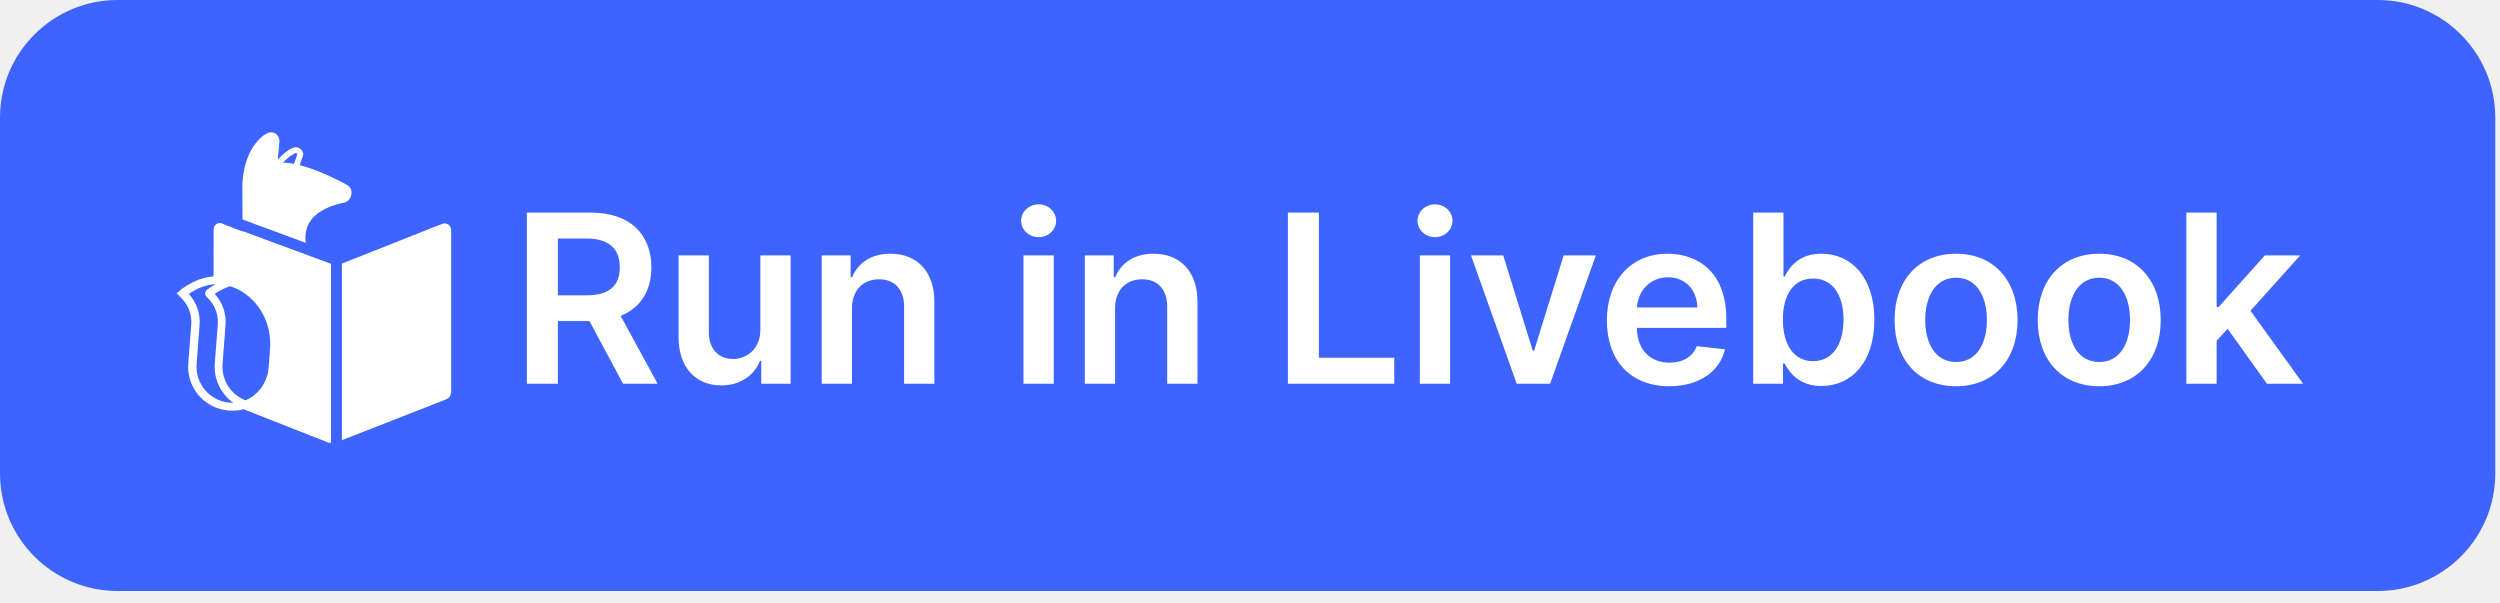
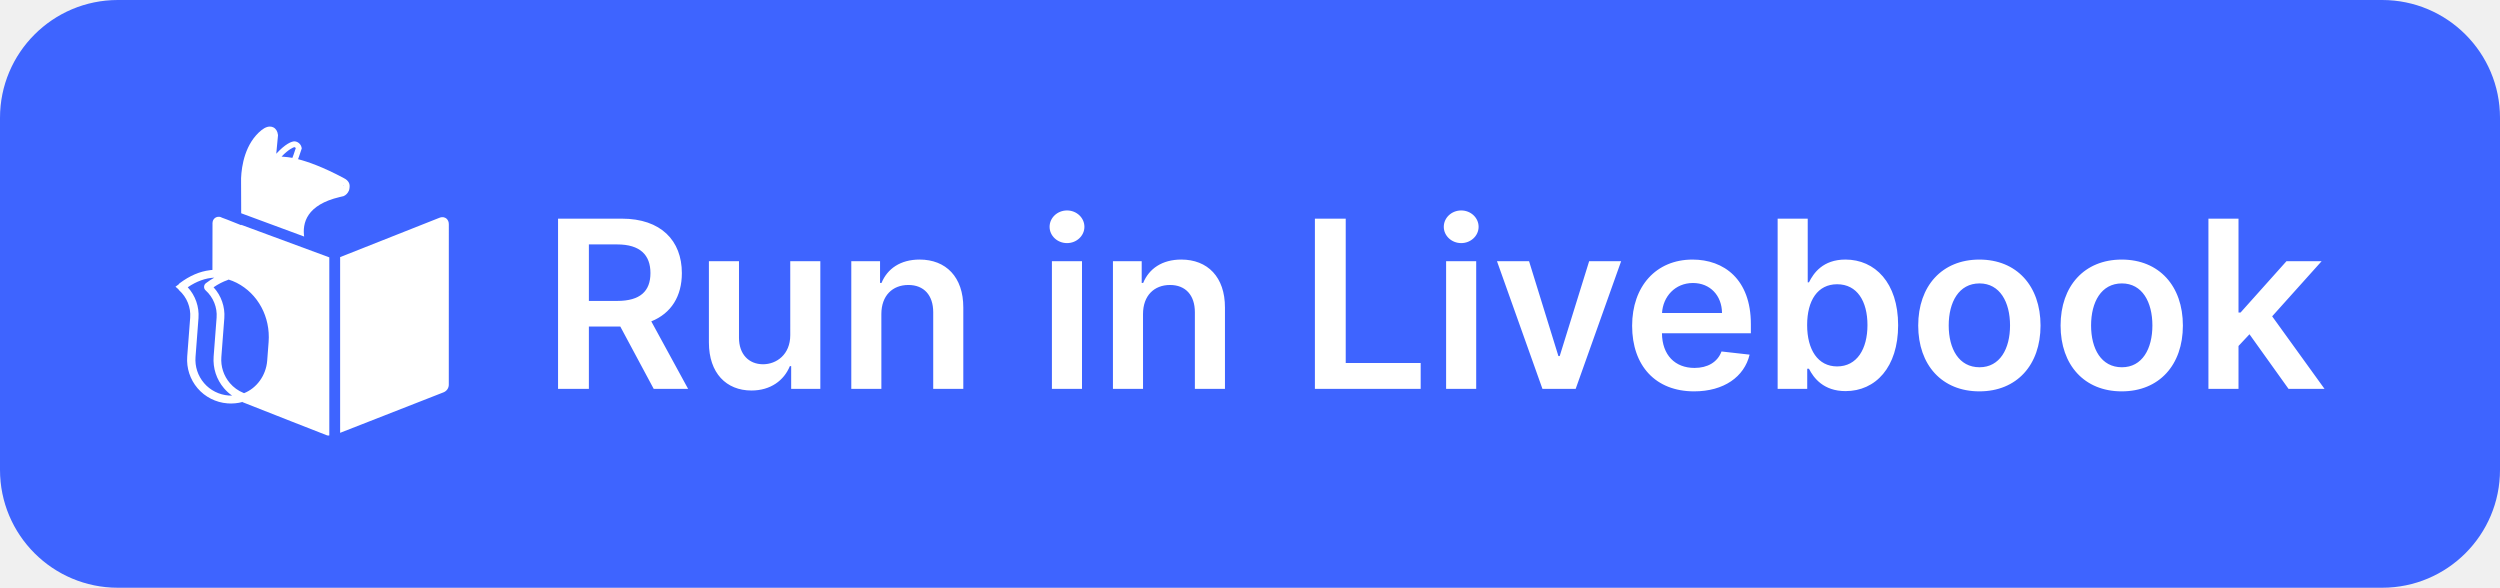
- <svg xmlns="http://www.w3.org/2000/svg" width="170" height="41" viewBox="0 0 170 41" fill="none">
-   <rect width="169.68" height="40.188" rx="8" fill="#3E64FF" />
-   <path d="M30.68 15.689C30.685 15.524 30.627 15.38 30.515 15.288C30.457 15.239 30.288 15.133 30.037 15.234L23.189 17.947C22.387 17.522 21.57 17.057 20.801 16.574C20.646 15.578 20.975 14.35 23.218 13.818C23.446 13.769 23.475 13.759 23.489 13.755C23.644 13.687 23.77 13.561 23.842 13.397L23.857 13.368V13.353C23.876 13.315 23.881 13.276 23.886 13.247C23.915 13.083 23.905 12.947 23.852 12.841C23.784 12.71 23.673 12.604 23.509 12.527L23.494 12.517C22.068 11.758 21.043 11.4 20.38 11.231H20.375L20.438 11.061L20.627 10.5L20.622 10.452C20.602 10.317 20.477 10.051 20.143 10.007V10.012C19.95 9.997 19.5 10.186 18.886 10.858L19.007 9.591L19.002 9.562C18.973 9.321 18.862 9.142 18.688 9.055C18.562 8.992 18.354 8.953 18.069 9.113C18.015 9.142 17.953 9.185 17.89 9.233C16.748 10.147 16.516 11.69 16.483 12.527V12.536V12.546C16.483 12.57 16.483 12.701 16.483 12.73C16.483 12.744 16.483 12.763 16.483 12.778V12.802C16.483 12.807 16.483 12.807 16.483 12.812L16.492 15.742L15.143 15.205C14.93 15.118 14.78 15.191 14.713 15.239C14.514 15.375 14.524 15.612 14.529 15.674L14.524 18.798C14.471 18.803 14.423 18.808 14.369 18.813C14.36 18.813 14.35 18.813 14.345 18.817C13.659 18.9 12.967 19.195 12.285 19.707C12.256 19.732 12.232 19.756 12.213 19.79L12 19.944L12.193 20.113C12.208 20.142 12.232 20.172 12.256 20.196C12.778 20.665 13.059 21.361 13.006 22.057L12.803 24.717C12.745 25.51 12.996 26.284 13.514 26.888C14.021 27.483 14.766 27.86 15.554 27.918C15.632 27.923 15.704 27.928 15.781 27.928C15.786 27.928 15.791 27.928 15.796 27.928C15.801 27.928 15.806 27.928 15.815 27.928C15.907 27.928 15.999 27.923 16.091 27.913C16.265 27.899 16.434 27.865 16.594 27.817L16.584 27.836C18.426 28.561 21.618 29.823 22.329 30.094C22.367 30.108 22.411 30.118 22.45 30.118C22.474 30.118 22.498 30.113 22.522 30.108C22.566 30.123 22.609 30.137 22.653 30.137C22.701 30.137 22.745 30.128 22.788 30.113L30.322 27.164C30.54 27.077 30.685 26.869 30.68 26.632V15.689ZM23.509 13L23.518 13.024L23.475 13.02C23.484 13.015 23.494 13.005 23.509 13ZM20.124 10.404C20.177 10.418 20.206 10.447 20.22 10.471L20.07 10.921L19.988 11.139C19.829 11.11 19.558 11.071 19.248 11.052C19.742 10.539 20.051 10.428 20.124 10.404ZM16.686 27.222C16.671 27.212 16.657 27.207 16.642 27.202C16.284 27.057 15.965 26.825 15.719 26.535C15.293 26.037 15.085 25.404 15.133 24.751L15.336 22.091C15.395 21.322 15.124 20.549 14.601 19.983C14.921 19.765 15.24 19.601 15.559 19.49C15.583 19.48 15.607 19.47 15.632 19.456C15.815 19.514 15.999 19.586 16.183 19.678C17.638 20.423 18.494 22.014 18.364 23.726L18.267 25.007C18.185 26.018 17.546 26.878 16.686 27.222ZM15.868 27.386C15.849 27.386 15.83 27.386 15.81 27.386C15.752 27.386 15.69 27.386 15.632 27.381C14.983 27.333 14.369 27.023 13.954 26.535C13.528 26.037 13.32 25.404 13.368 24.751L13.572 22.091C13.63 21.317 13.359 20.549 12.836 19.983C13.441 19.572 14.05 19.354 14.65 19.325C14.461 19.436 14.268 19.557 14.079 19.702C14.002 19.761 13.958 19.848 13.954 19.944C13.949 20.041 13.987 20.133 14.06 20.196C14.582 20.665 14.863 21.361 14.809 22.057L14.606 24.717C14.548 25.51 14.8 26.284 15.317 26.888C15.482 27.081 15.67 27.251 15.878 27.396C15.873 27.386 15.868 27.386 15.868 27.386Z" fill="white" />
-   <rect width="0.74" height="13.735" transform="matrix(-1 0 0 1 23.251 17.4526)" fill="#3E64FF" />
-   <rect width="0.74" height="8.094" transform="matrix(0.346677 -0.937985 -0.937985 -0.346677 22.7246 18.0181)" fill="#3E64FF" />
-   <path d="M35.827 26.094H37.935V21.833H40.083L42.367 26.094H44.719L42.202 21.48C43.572 20.929 44.293 19.759 44.293 18.179C44.293 15.958 42.861 14.458 40.191 14.458H35.827V26.094ZM37.935 20.083V16.219H39.867C41.441 16.219 42.146 16.941 42.146 18.179C42.146 19.418 41.441 20.083 39.879 20.083H37.935ZM51.705 22.424C51.705 23.753 50.756 24.412 49.847 24.412C48.859 24.412 48.2 23.713 48.2 22.605V17.367H46.143V22.924C46.143 25.02 47.336 26.208 49.052 26.208C50.359 26.208 51.279 25.52 51.677 24.543H51.768V26.094H53.762V17.367H51.705V22.424ZM57.934 20.98C57.934 19.719 58.695 18.992 59.781 18.992C60.843 18.992 61.479 19.691 61.479 20.855V26.094H63.536V20.537C63.542 18.446 62.349 17.253 60.548 17.253C59.241 17.253 58.343 17.878 57.945 18.85H57.843V17.367H55.877V26.094H57.934V20.98ZM69.596 26.094H71.653V17.367H69.596V26.094ZM70.63 16.128C71.283 16.128 71.817 15.628 71.817 15.014C71.817 14.395 71.283 13.895 70.63 13.895C69.971 13.895 69.437 14.395 69.437 15.014C69.437 15.628 69.971 16.128 70.63 16.128ZM75.825 20.98C75.825 19.719 76.586 18.992 77.671 18.992C78.734 18.992 79.37 19.691 79.37 20.855V26.094H81.427V20.537C81.433 18.446 80.239 17.253 78.438 17.253C77.131 17.253 76.234 17.878 75.836 18.85H75.734V17.367H73.768V26.094H75.825V20.98ZM87.577 26.094H94.81V24.327H89.685V14.458H87.577V26.094ZM96.549 26.094H98.606V17.367H96.549V26.094ZM97.583 16.128C98.237 16.128 98.771 15.628 98.771 15.014C98.771 14.395 98.237 13.895 97.583 13.895C96.924 13.895 96.39 14.395 96.39 15.014C96.39 15.628 96.924 16.128 97.583 16.128ZM108.516 17.367H106.329L104.317 23.85H104.227L102.221 17.367H100.028L103.136 26.094H105.408L108.516 17.367ZM113.506 26.264C115.54 26.264 116.938 25.27 117.302 23.753L115.381 23.537C115.103 24.276 114.421 24.662 113.535 24.662C112.205 24.662 111.325 23.787 111.308 22.293H117.387V21.662C117.387 18.6 115.546 17.253 113.398 17.253C110.898 17.253 109.268 19.088 109.268 21.782C109.268 24.52 110.876 26.264 113.506 26.264ZM111.313 20.907C111.376 19.793 112.2 18.855 113.427 18.855C114.609 18.855 115.404 19.719 115.415 20.907H111.313ZM119.218 26.094H121.241V24.719H121.36C121.684 25.355 122.36 26.247 123.86 26.247C125.917 26.247 127.457 24.617 127.457 21.742C127.457 18.833 125.871 17.253 123.854 17.253C122.315 17.253 121.673 18.179 121.36 18.81H121.275V14.458H119.218V26.094ZM121.235 21.73C121.235 20.037 121.962 18.941 123.286 18.941C124.656 18.941 125.36 20.105 125.36 21.73C125.36 23.367 124.644 24.56 123.286 24.56C121.974 24.56 121.235 23.424 121.235 21.73ZM133.012 26.264C135.569 26.264 137.194 24.463 137.194 21.764C137.194 19.06 135.569 17.253 133.012 17.253C130.455 17.253 128.83 19.06 128.83 21.764C128.83 24.463 130.455 26.264 133.012 26.264ZM133.023 24.617C131.609 24.617 130.915 23.355 130.915 21.759C130.915 20.162 131.609 18.884 133.023 18.884C134.415 18.884 135.109 20.162 135.109 21.759C135.109 23.355 134.415 24.617 133.023 24.617ZM142.746 26.264C145.303 26.264 146.928 24.463 146.928 21.764C146.928 19.06 145.303 17.253 142.746 17.253C140.19 17.253 138.565 19.06 138.565 21.764C138.565 24.463 140.19 26.264 142.746 26.264ZM142.758 24.617C141.343 24.617 140.65 23.355 140.65 21.759C140.65 20.162 141.343 18.884 142.758 18.884C144.15 18.884 144.843 20.162 144.843 21.759C144.843 23.355 144.15 24.617 142.758 24.617ZM148.674 26.094H150.731V23.162L151.481 22.361L154.151 26.094H156.612L153.032 21.134L156.413 17.367H154.009L150.873 20.872H150.731V14.458H148.674V26.094Z" fill="white" />
+ <svg xmlns="http://www.w3.org/2000/svg" width="170.943" height="40.188" viewBox="0 0 170.943 40.188" fill="none" version="1.1" id="svg12">
+   <defs id="defs16">
+     <clipPath clipPathUnits="userSpaceOnUse" id="clipPath849">
+       <path id="path851" style="fill:#000000;fill-opacity:0.808;stroke-width:21.796;stroke-linecap:round;stroke-linejoin:round" d="M -0.76,-0.93 V 22.861 H 19.291 V -0.93 Z M 3.377,5.723 10.562,8.379 10.518,8.5 h 0.301 v 13 H 10.119 V 8.961 L 3.135,6.379 Z" />
+     </clipPath>
+   </defs>
+   <rect width="170.943" height="40.188" rx="8.06" fill="#3e64ff" id="rect2" x="0" y="0" style="stroke-width:1.004" />
+   <path d="m 38.158,26.588 h 2.108 v -4.261 h 2.148 l 2.284,4.261 h 2.352 l -2.517,-4.614 c 1.369,-0.551 2.091,-1.722 2.091,-3.301 0,-2.222 -1.432,-3.722 -4.102,-3.722 h -4.364 z m 2.108,-6.011 v -3.864 h 1.932 c 1.574,0 2.278,0.722 2.278,1.96 0,1.239 -0.705,1.903 -2.267,1.903 z m 13.77,2.341 c 0,1.33 -0.949,1.989 -1.858,1.989 -0.989,0 -1.648,-0.699 -1.648,-1.807 v -5.239 h -2.057 v 5.557 c 0,2.097 1.193,3.284 2.909,3.284 1.307,0 2.227,-0.688 2.625,-1.665 h 0.091 v 1.551 h 1.994 v -8.727 h -2.057 z m 6.229,-1.443 c 0,-1.261 0.761,-1.989 1.847,-1.989 1.063,0 1.699,0.699 1.699,1.864 v 5.239 h 2.057 v -5.557 c 0.006,-2.091 -1.188,-3.284 -2.989,-3.284 -1.307,0 -2.205,0.625 -2.602,1.597 h -0.102 v -1.483 h -1.966 v 8.727 h 2.057 z m 11.662,5.114 h 2.057 v -8.727 h -2.057 z m 1.034,-9.966 c 0.653,0 1.188,-0.5 1.188,-1.114 0,-0.619 -0.534,-1.119 -1.188,-1.119 -0.659,0 -1.193,0.5 -1.193,1.119 0,0.614 0.534,1.114 1.193,1.114 z m 5.195,4.852 c 0,-1.261 0.761,-1.989 1.847,-1.989 1.063,0 1.699,0.699 1.699,1.864 v 5.239 h 2.057 v -5.557 c 0.006,-2.091 -1.188,-3.284 -2.989,-3.284 -1.307,0 -2.205,0.625 -2.602,1.597 h -0.102 v -1.483 h -1.966 v 8.727 h 2.057 z m 11.753,5.114 h 7.233 v -1.767 h -5.125 v -9.869 h -2.108 z m 8.972,0 h 2.057 v -8.727 h -2.057 z m 1.034,-9.966 c 0.653,0 1.188,-0.5 1.188,-1.114 0,-0.619 -0.534,-1.119 -1.188,-1.119 -0.659,0 -1.193,0.5 -1.193,1.119 0,0.614 0.534,1.114 1.193,1.114 z m 10.933,1.239 h -2.187 l -2.012,6.483 h -0.09 l -2.006,-6.483 h -2.193 l 3.108,8.727 h 2.272 z m 4.99,8.898 c 2.034,0 3.432,-0.994 3.796,-2.511 l -1.921,-0.216 c -0.278,0.739 -0.96,1.125 -1.846,1.125 -1.33,0 -2.21,-0.875 -2.227,-2.369 h 6.079 v -0.631 c 0,-3.062 -1.841,-4.409 -3.989,-4.409 -2.5,0 -4.13,1.835 -4.13,4.528 0,2.739 1.608,4.483 4.238,4.483 z m -2.193,-5.358 c 0.063,-1.114 0.887,-2.051 2.114,-2.051 1.182,0 1.977,0.864 1.988,2.051 z m 7.905,5.188 h 2.023 v -1.375 h 0.119 c 0.324,0.636 1,1.528 2.5,1.528 2.057,0 3.597,-1.631 3.597,-4.506 0,-2.909 -1.586,-4.489 -3.603,-4.489 -1.539,0 -2.181,0.926 -2.494,1.557 h -0.085 v -4.352 h -2.057 z m 2.017,-4.364 c 0,-1.693 0.727,-2.79 2.051,-2.79 1.37,0 2.074,1.165 2.074,2.79 0,1.636 -0.716,2.829 -2.074,2.829 -1.312,0 -2.051,-1.136 -2.051,-2.829 z m 11.777,4.534 c 2.557,0 4.182,-1.801 4.182,-4.5 0,-2.704 -1.625,-4.511 -4.182,-4.511 -2.557,0 -4.182,1.807 -4.182,4.511 0,2.699 1.625,4.5 4.182,4.5 z m 0.011,-1.648 c -1.414,0 -2.108,-1.261 -2.108,-2.858 0,-1.597 0.694,-2.875 2.108,-2.875 1.392,0 2.086,1.278 2.086,2.875 0,1.597 -0.694,2.858 -2.086,2.858 z m 9.723,1.648 c 2.557,0 4.182,-1.801 4.182,-4.5 0,-2.704 -1.625,-4.511 -4.182,-4.511 -2.556,0 -4.181,1.807 -4.181,4.511 0,2.699 1.625,4.5 4.181,4.5 z m 0.012,-1.648 c -1.415,0 -2.108,-1.261 -2.108,-2.858 0,-1.597 0.693,-2.875 2.108,-2.875 1.392,0 2.085,1.278 2.085,2.875 0,1.597 -0.693,2.858 -2.085,2.858 z m 5.916,1.477 h 2.057 v -2.932 l 0.75,-0.801 2.67,3.733 h 2.461 l -3.58,-4.96 3.381,-3.767 h -2.404 l -3.136,3.506 h -0.142 v -6.415 h -2.057 z" fill="#ffffff" id="path10" style="stroke-width:1" />
+   <path d="M 17.85,6.831 C 17.854,6.675 17.799,6.538 17.694,6.451 17.639,6.405 17.479,6.304 17.241,6.401 l -6.481,2.567 C 10.001,8.565 9.227,8.126 8.499,7.668 8.353,6.726 8.664,5.563 10.788,5.06 11.003,5.014 11.03,5.005 11.044,5 11.191,4.936 11.309,4.817 11.378,4.661 L 11.392,4.634 V 4.62 C 11.41,4.584 11.415,4.547 11.419,4.52 11.447,4.364 11.438,4.236 11.387,4.135 11.323,4.012 11.218,3.911 11.062,3.838 L 11.049,3.829 C 9.699,3.11 8.728,2.771 8.101,2.611 H 8.097 L 8.156,2.451 8.335,1.92 8.33,1.874 C 8.312,1.746 8.193,1.494 7.877,1.453 V 1.458 C 7.694,1.444 7.268,1.623 6.687,2.259 L 6.801,1.06 6.797,1.032 C 6.769,0.803 6.664,0.634 6.499,0.552 6.38,0.492 6.184,0.456 5.914,0.607 5.863,0.634 5.804,0.675 5.744,0.721 4.664,1.586 4.445,3.046 4.412,3.838 v 0.009 0.009 c 0,0.023 0,0.146 0,0.174 0,0.014 0,0.032 0,0.046 v 0.023 c 0,0.005 0,0.005 0,0.009 L 4.422,6.881 3.145,6.373 C 2.943,6.291 2.801,6.359 2.737,6.405 2.55,6.533 2.559,6.758 2.564,6.817 L 2.559,9.774 C 2.509,9.778 2.463,9.783 2.412,9.787 c -0.009,0 -0.018,0 -0.023,0.005 -0.65,0.078 -1.304,0.357 -1.95,0.842 -0.027,0.023 -0.05,0.046 -0.069,0.078 l -0.201,0.146 0.183,0.16 c 0.014,0.027 0.037,0.055 0.059,0.078 0.494,0.444 0.76,1.103 0.709,1.762 l -0.192,2.517 c -0.055,0.751 0.183,1.483 0.673,2.055 0.481,0.563 1.185,0.92 1.931,0.975 0.073,0.005 0.142,0.009 0.215,0.009 0.005,0 0.009,0 0.014,0 0.005,0 0.009,0 0.018,0 0.087,0 0.174,-0.004 0.261,-0.014 0.165,-0.014 0.325,-0.046 0.476,-0.091 l -0.009,0.018 c 1.744,0.686 4.764,1.881 5.437,2.137 0.037,0.014 0.078,0.023 0.114,0.023 0.023,0 0.046,-0.005 0.069,-0.009 0.041,0.014 0.082,0.028 0.124,0.028 0.046,0 0.087,-0.009 0.128,-0.023 l 7.13,-2.792 c 0.206,-0.082 0.343,-0.279 0.339,-0.503 z M 11.062,4.286 11.072,4.309 11.03,4.304 C 11.04,4.3 11.049,4.291 11.062,4.286 Z M 7.859,1.829 C 7.909,1.842 7.937,1.87 7.95,1.893 L 7.808,2.318 7.731,2.524 C 7.58,2.497 7.323,2.46 7.03,2.442 7.497,1.957 7.79,1.851 7.859,1.829 Z M 4.605,17.746 C 4.591,17.737 4.577,17.732 4.564,17.728 4.225,17.59 3.923,17.371 3.689,17.096 3.287,16.625 3.09,16.025 3.136,15.408 l 0.192,-2.517 c 0.055,-0.728 -0.201,-1.46 -0.696,-1.995 0.302,-0.206 0.604,-0.362 0.906,-0.467 0.023,-0.009 0.046,-0.018 0.069,-0.032 0.174,0.055 0.348,0.124 0.522,0.211 1.378,0.705 2.188,2.211 2.064,3.831 L 6.101,15.65 c -0.078,0.957 -0.682,1.771 -1.497,2.096 z m -0.773,0.156 c -0.018,0 -0.037,0 -0.055,0 -0.055,0 -0.114,0 -0.169,-0.005 C 2.994,17.851 2.412,17.558 2.019,17.096 1.616,16.625 1.419,16.025 1.465,15.408 L 1.657,12.89 C 1.712,12.158 1.456,11.43 0.962,10.895 1.534,10.506 2.11,10.3 2.678,10.273 c -0.178,0.105 -0.362,0.22 -0.54,0.357 -0.073,0.055 -0.114,0.137 -0.119,0.229 -0.005,0.091 0.032,0.178 0.101,0.238 0.494,0.444 0.76,1.103 0.709,1.762 l -0.192,2.517 c -0.055,0.751 0.183,1.483 0.673,2.055 0.156,0.183 0.334,0.343 0.531,0.48 C 3.836,17.902 3.831,17.902 3.831,17.902 Z" fill="#ffffff" id="path2" clip-path="url(#clipPath849)" transform="matrix(1.057084,0,0,1.057081,11.82038,8.125459)" />
</svg>
